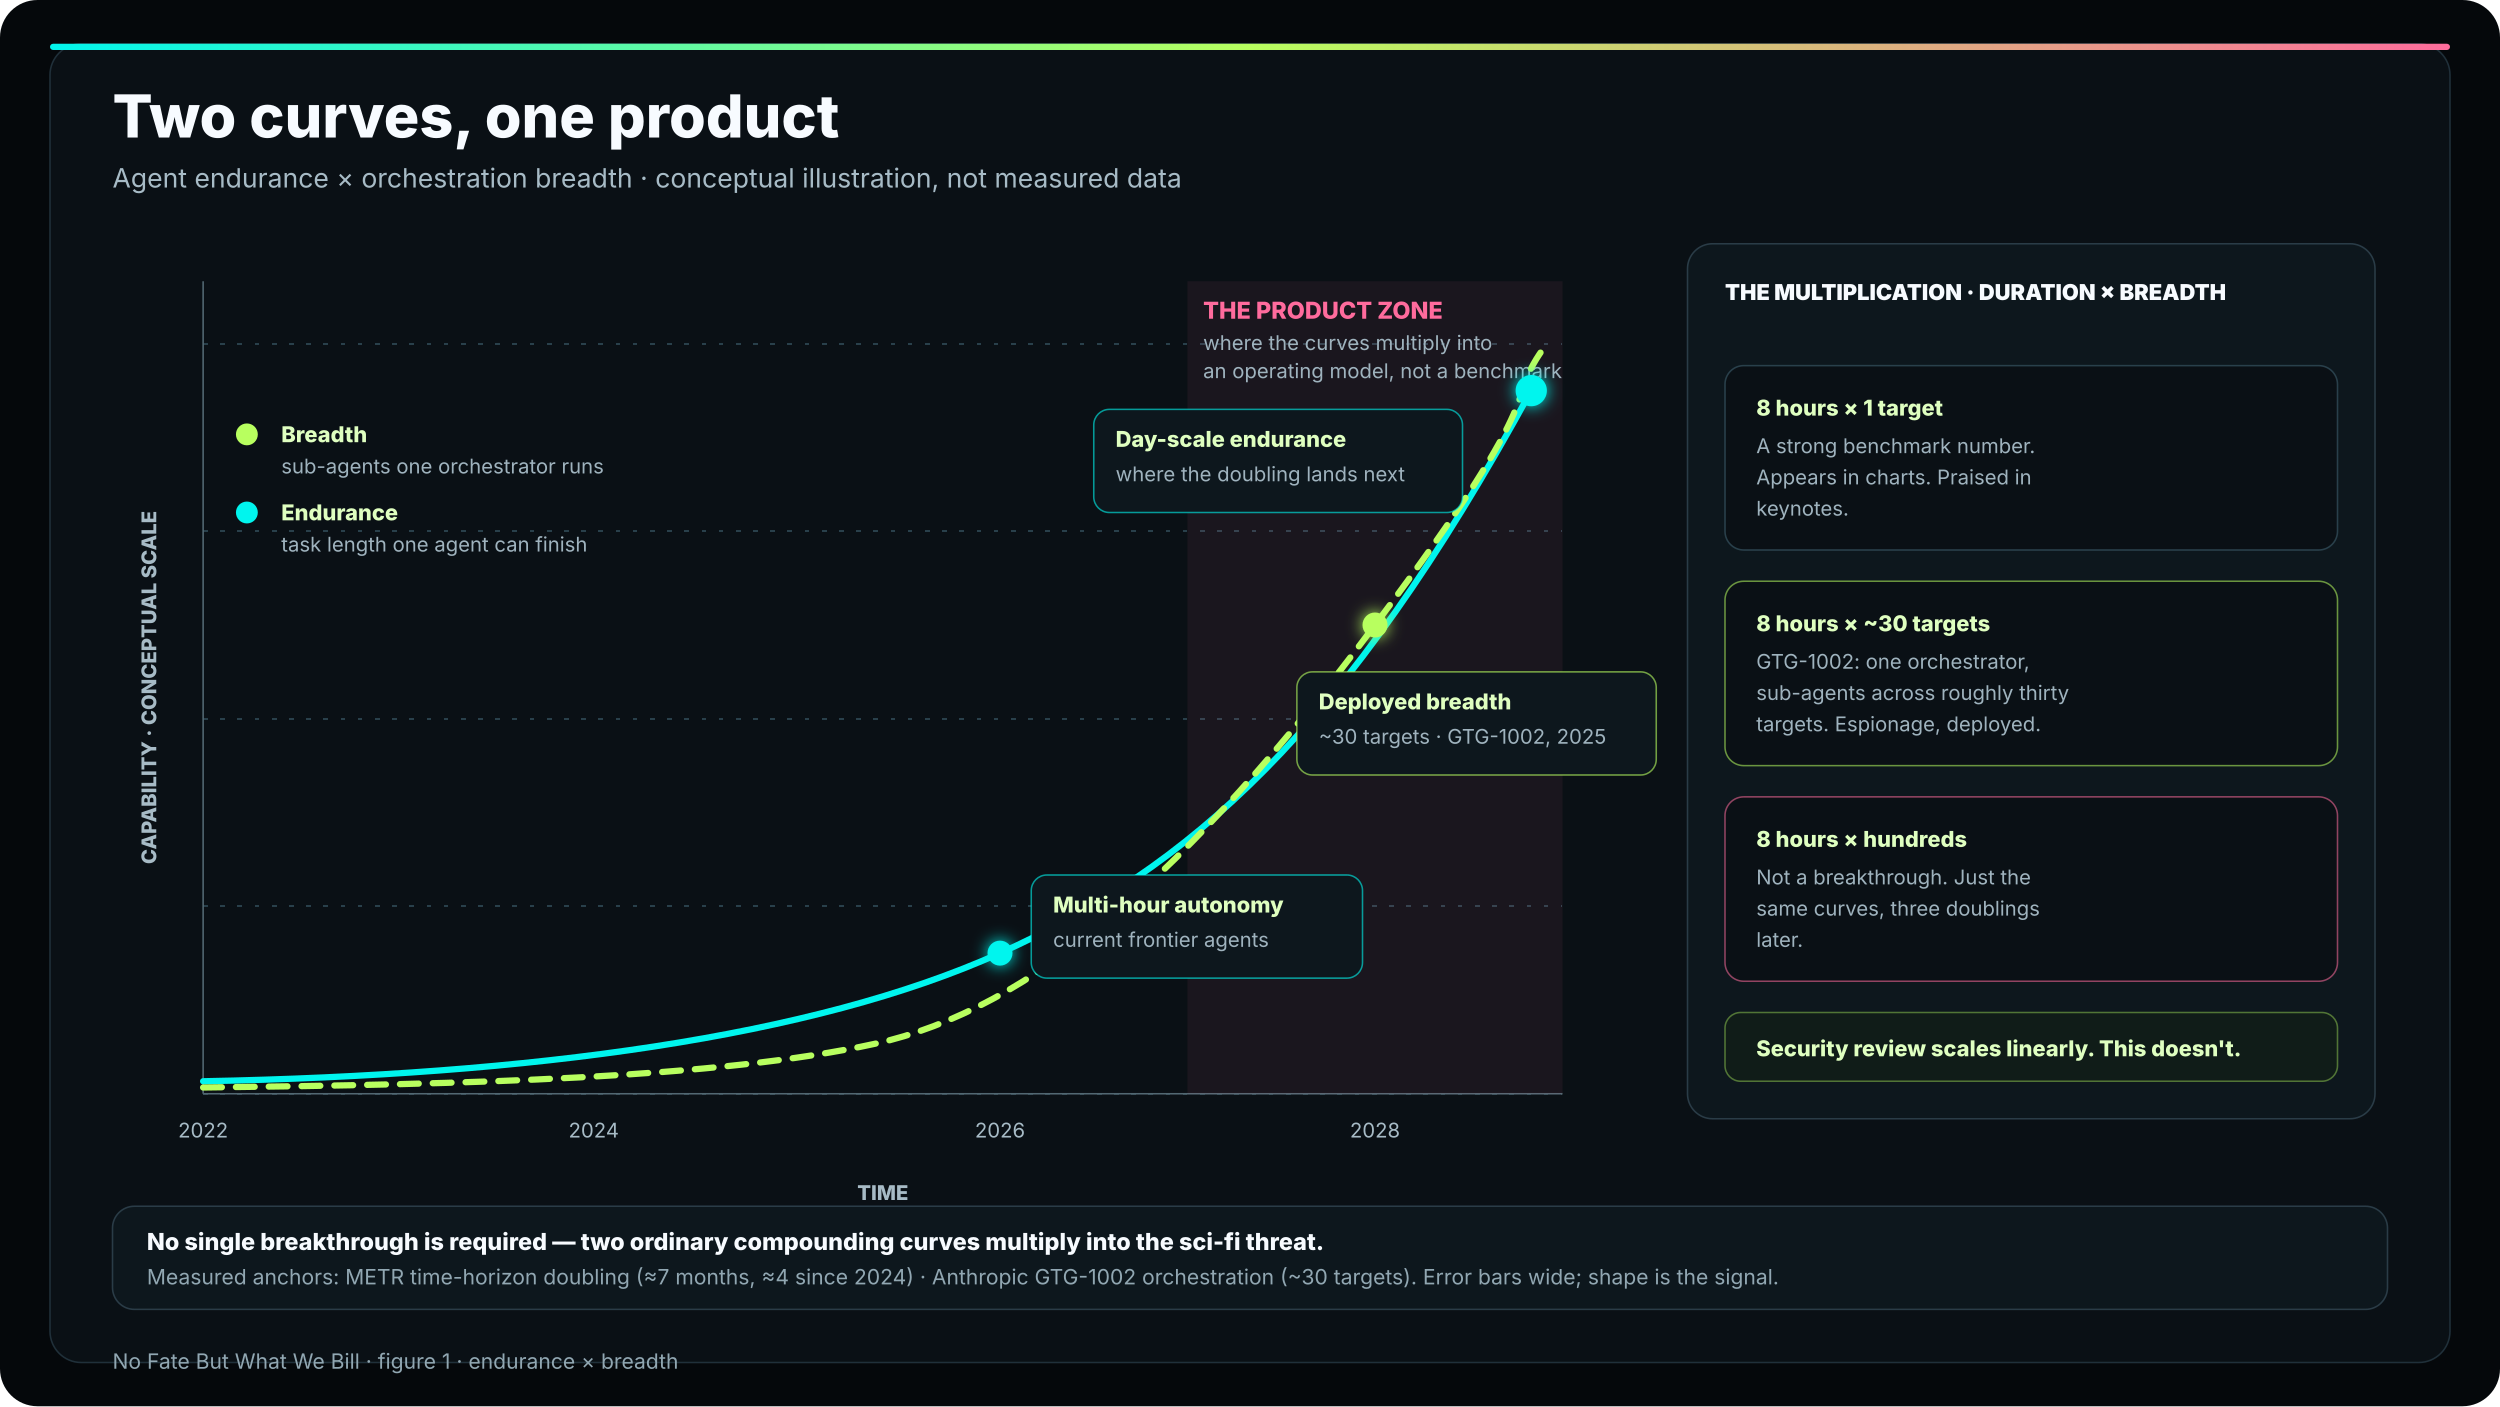
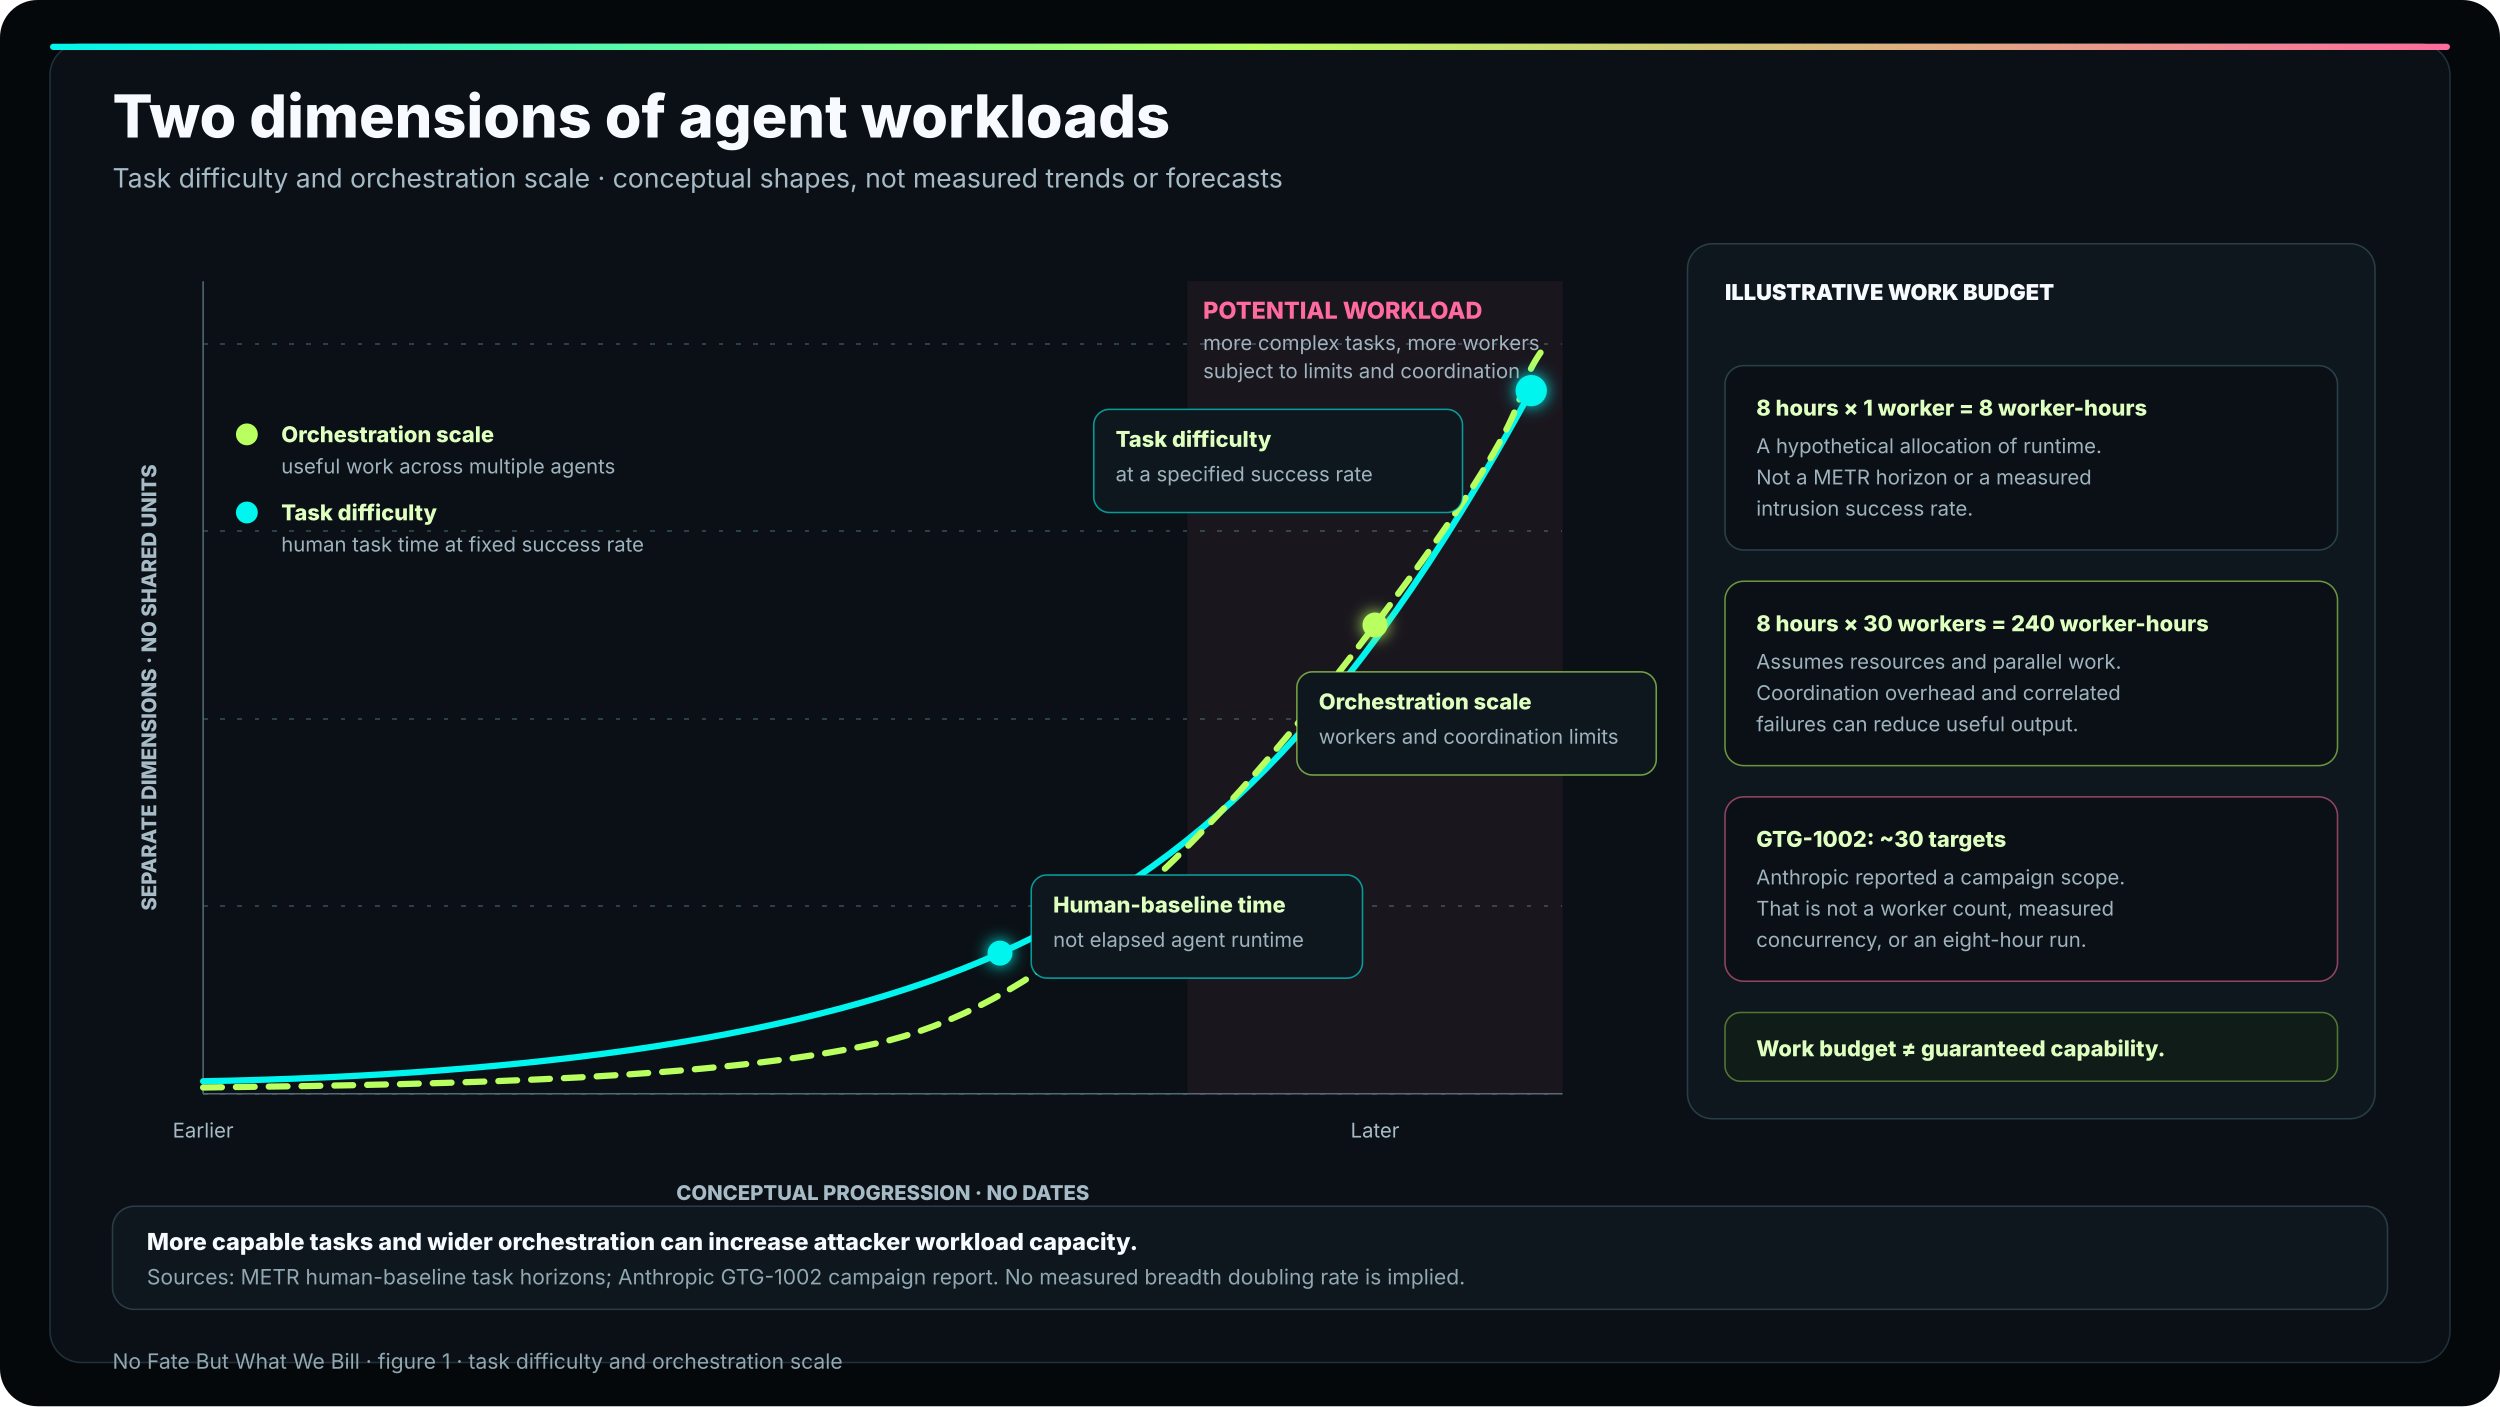
<svg xmlns="http://www.w3.org/2000/svg" viewBox="0 0 1600 900" role="img" aria-labelledby="title desc">
  <defs>
    <linearGradient id="rule" x1="0" x2="1">
      <stop stop-color="#00f5ee" />
      <stop offset=".5" stop-color="#b8ff5f" />
      <stop offset="1" stop-color="#ff6b9d" />
    </linearGradient>
    <filter id="glow" x="-80%" y="-80%" width="260%" height="260%">
      <feGaussianBlur stdDeviation="5" result="b" />
      <feMerge>
        <feMergeNode in="b" />
        <feMergeNode in="SourceGraphic" />
      </feMerge>
    </filter>
    <style>text{font-family:ui-sans-serif,system-ui,-apple-system,BlinkMacSystemFont,"Segoe UI",sans-serif;fill:#f7fbff}.title{font-size:38px;font-weight:820}.sub{font-size:17px;fill:#a7bbc6}.axis{font-size:13px;fill:#a7bbc6;font-variant-numeric:tabular-nums}.curve{fill:none;stroke-width:4;stroke-linecap:round}.land{font-size:14px;font-weight:800;fill:#dfffc0}.landp{font-size:13px;fill:#9fb3be}.prod{font-size:15px;font-weight:820;fill:#ff6b9d}.note{font-size:13.5px;fill:#91a7b2}.grid{stroke:#29404b;stroke-width:1;stroke-dasharray:3 8;shape-rendering:crispEdges}.cyan{fill:#00f5ee}.lime{fill:#b8ff5f}.pink{fill:#ff6b9d}</style>
  </defs>
  <rect width="1600" height="900" rx="24" fill="#05080b" />
  <rect x="32" y="28" width="1536" height="844" rx="20" fill="#0a1015" stroke="#20303a" />
  <rect x="32" y="28" width="1536" height="4" rx="2" fill="url(#rule)" />
-   <text class="title" x="72" y="88">Two curves, one product</text>
-   <text class="sub" x="72" y="120">Agent endurance × orchestration breadth · conceptual illustration, not measured data</text>
+   <text class="title" x="72" y="88">Two dimensions of agent workloads</text>
+   <text class="sub" x="72" y="120">Task difficulty and orchestration scale · conceptual shapes, not measured trends or forecasts</text>
  <g>
    <line class="grid" x1="130" y1="220" x2="1000" y2="220" />
    <line class="grid" x1="130" y1="340" x2="1000" y2="340" />
    <line class="grid" x1="130" y1="460" x2="1000" y2="460" />
    <line class="grid" x1="130" y1="580" x2="1000" y2="580" />
    <line class="grid" x1="130" y1="700" x2="1000" y2="700" />
    <line x1="130" y1="180" x2="130" y2="700" stroke="#526872" />
    <line x1="130" y1="700" x2="1000" y2="700" stroke="#526872" />
    <rect x="760" y="180" width="240" height="520" fill="#ff6b9d" opacity=".07" />
-     <text class="prod" x="770" y="204">THE PRODUCT ZONE</text>
-     <text class="landp" x="770" y="224">where the curves multiply into</text>
-     <text class="landp" x="770" y="242">an operating model, not a benchmark</text>
+     <text class="prod" x="770" y="204">POTENTIAL WORKLOAD</text>
+     <text class="landp" x="770" y="224">more complex tasks, more workers</text>
+     <text class="landp" x="770" y="242">subject to limits and coordination</text>
    <path class="curve" stroke="#00f5ee" d="M130 692 C 340 688, 520 664, 640 610 S 860 470, 980 250" />
    <path class="curve" stroke="#b8ff5f" stroke-dasharray="12 9" d="M130 696 C 300 694, 460 690, 560 668 S 760 560, 880 400 S 960 260, 990 220" />
    <circle class="cyan" cx="640" cy="610" r="8" filter="url(#glow)" />
    <circle class="cyan" cx="980" cy="250" r="10" filter="url(#glow)" />
    <circle class="lime" cx="880" cy="400" r="8" filter="url(#glow)" />
    <g transform="translate(660 560)">
      <rect width="212" height="66" rx="10" fill="#0d171d" stroke="#00f5ee" stroke-opacity=".6" />
-       <text class="land" x="14" y="24" fill="#b8fff5">Multi-hour autonomy</text>
-       <text class="landp" x="14" y="46">current frontier agents</text>
+       <text class="land" x="14" y="24" fill="#b8fff5">Human-baseline time</text>
+       <text class="landp" x="14" y="46">not elapsed agent runtime</text>
    </g>
    <g transform="translate(700 262)">
      <rect width="236" height="66" rx="10" fill="#0d171d" stroke="#00f5ee" stroke-opacity=".6" />
-       <text class="land" x="14" y="24" fill="#b8fff5">Day-scale endurance</text>
-       <text class="landp" x="14" y="46">where the doubling lands next</text>
+       <text class="land" x="14" y="24" fill="#b8fff5">Task difficulty</text>
+       <text class="landp" x="14" y="46">at a specified success rate</text>
    </g>
    <g transform="translate(830 430)">
      <rect width="230" height="66" rx="10" fill="#0d171d" stroke="#b8ff5f" stroke-opacity=".6" />
-       <text class="land" x="14" y="24" fill="#dfffc0">Deployed breadth</text>
-       <text class="landp" x="14" y="46">~30 targets · GTG-1002, 2025</text>
+       <text class="land" x="14" y="24" fill="#dfffc0">Orchestration scale</text>
+       <text class="landp" x="14" y="46">workers and coordination limits</text>
    </g>
-     <text class="axis" x="130" y="728" text-anchor="middle">2022</text>
-     <text class="axis" x="380" y="728" text-anchor="middle">2024</text>
-     <text class="axis" x="640" y="728" text-anchor="middle">2026</text>
-     <text class="axis" x="880" y="728" text-anchor="middle">2028</text>
-     <text class="axis" x="565" y="768" text-anchor="middle" font-weight="800">TIME</text>
-     <text class="axis" transform="translate(100 440) rotate(-90)" text-anchor="middle" font-weight="800">CAPABILITY · CONCEPTUAL SCALE</text>
+     <text class="axis" x="130" y="728" text-anchor="middle">Earlier</text>
+     <text class="axis" x="380" y="728" text-anchor="middle"> </text>
+     <text class="axis" x="640" y="728" text-anchor="middle"> </text>
+     <text class="axis" x="880" y="728" text-anchor="middle">Later</text>
+     <text class="axis" x="565" y="768" text-anchor="middle" font-weight="800">CONCEPTUAL PROGRESSION · NO DATES</text>
+     <text class="axis" transform="translate(100 440) rotate(-90)" text-anchor="middle" font-weight="800">SEPARATE DIMENSIONS · NO SHARED UNITS</text>
    <g transform="translate(150 320)">
      <circle class="cyan" cx="8" cy="8" r="7" />
-       <text class="land" x="30" y="13" fill="#b8fff5">Endurance</text>
-       <text class="landp" x="30" y="33">task length one agent can finish</text>
+       <text class="land" x="30" y="13" fill="#b8fff5">Task difficulty</text>
+       <text class="landp" x="30" y="33">human task time at fixed success rate</text>
    </g>
    <g transform="translate(150 270)">
      <circle class="lime" cx="8" cy="8" r="7" />
-       <text class="land" x="30" y="13" fill="#dfffc0">Breadth</text>
-       <text class="landp" x="30" y="33">sub-agents one orchestrator runs</text>
+       <text class="land" x="30" y="13" fill="#dfffc0">Orchestration scale</text>
+       <text class="landp" x="30" y="33">useful work across multiple agents</text>
    </g>
  </g>
  <g transform="translate(1080 156)">
    <rect width="440" height="560" rx="16" fill="#0d171d" stroke="#2a3c47" />
-     <text x="24" y="36" font-size="14" font-weight="850" fill="#b5c8d1">THE MULTIPLICATION · DURATION × BREADTH</text>
+     <text x="24" y="36" font-size="14" font-weight="850" fill="#b5c8d1">ILLUSTRATIVE WORK BUDGET</text>
    <g transform="translate(24 78)">
      <rect width="392" height="118" rx="12" fill="#0a1015" stroke="#29404b" />
-       <text class="land" x="20" y="32" fill="#f7fbff">8 hours × 1 target</text>
-       <text class="landp" x="20" y="56">A strong benchmark number.</text>
-       <text class="landp" x="20" y="76">Appears in charts. Praised in</text>
-       <text class="landp" x="20" y="96">keynotes.</text>
+       <text class="land" x="20" y="32" fill="#f7fbff">8 hours × 1 worker = 8 worker-hours</text>
+       <text class="landp" x="20" y="56">A hypothetical allocation of runtime.</text>
+       <text class="landp" x="20" y="76">Not a METR horizon or a measured</text>
+       <text class="landp" x="20" y="96">intrusion success rate.</text>
    </g>
    <g transform="translate(24 216)">
      <rect width="392" height="118" rx="12" fill="#0a1015" stroke="#b8ff5f" stroke-opacity=".55" />
-       <text class="land" x="20" y="32" fill="#dfffc0">8 hours × ~30 targets</text>
-       <text class="landp" x="20" y="56">GTG-1002: one orchestrator,</text>
-       <text class="landp" x="20" y="76">sub-agents across roughly thirty</text>
-       <text class="landp" x="20" y="96">targets. Espionage, deployed.</text>
+       <text class="land" x="20" y="32" fill="#dfffc0">8 hours × 30 workers = 240 worker-hours</text>
+       <text class="landp" x="20" y="56">Assumes resources and parallel work.</text>
+       <text class="landp" x="20" y="76">Coordination overhead and correlated</text>
+       <text class="landp" x="20" y="96">failures can reduce useful output.</text>
    </g>
    <g transform="translate(24 354)">
      <rect width="392" height="118" rx="12" fill="#0a1015" stroke="#ff6b9d" stroke-opacity=".55" />
-       <text class="land" x="20" y="32" fill="#ff6b9d">8 hours × hundreds</text>
-       <text class="landp" x="20" y="56">Not a breakthrough. Just the</text>
-       <text class="landp" x="20" y="76">same curves, three doublings</text>
-       <text class="landp" x="20" y="96">later.</text>
+       <text class="land" x="20" y="32" fill="#ff6b9d">GTG-1002: ~30 targets</text>
+       <text class="landp" x="20" y="56">Anthropic reported a campaign scope.</text>
+       <text class="landp" x="20" y="76">That is not a worker count, measured</text>
+       <text class="landp" x="20" y="96">concurrency, or an eight-hour run.</text>
    </g>
    <g transform="translate(24 492)">
      <rect width="392" height="44" rx="10" fill="#101c18" stroke="#b8ff5f" stroke-opacity=".4" />
-       <text class="land" x="20" y="28" fill="#dfffc0">Security review scales linearly. This doesn't.</text>
+       <text class="land" x="20" y="28" fill="#dfffc0">Work budget ≠ guaranteed capability.</text>
    </g>
  </g>
  <g transform="translate(72 772)">
    <rect width="1456" height="66" rx="14" fill="#0d171d" stroke="#2a3c47" />
-     <text x="22" y="28" font-size="15" font-weight="820" fill="#dfffc0">No single breakthrough is required — two ordinary compounding curves multiply into the sci-fi threat.</text>
-     <text class="note" x="22" y="50">Measured anchors: METR time-horizon doubling (≈7 months, ≈4 since 2024) · Anthropic GTG-1002 orchestration (~30 targets). Error bars wide; shape is the signal.</text>
+     <text x="22" y="28" font-size="15" font-weight="820" fill="#dfffc0">More capable tasks and wider orchestration can increase attacker workload capacity.</text>
+     <text class="note" x="22" y="50">Sources: METR human-baseline task horizons; Anthropic GTG-1002 campaign report. No measured breadth doubling rate is implied.</text>
  </g>
-   <text class="note" x="72" y="876">No Fate But What We Bill · figure 1 · endurance × breadth</text>
+   <text class="note" x="72" y="876">No Fate But What We Bill · figure 1 · task difficulty and orchestration scale</text>
</svg>
